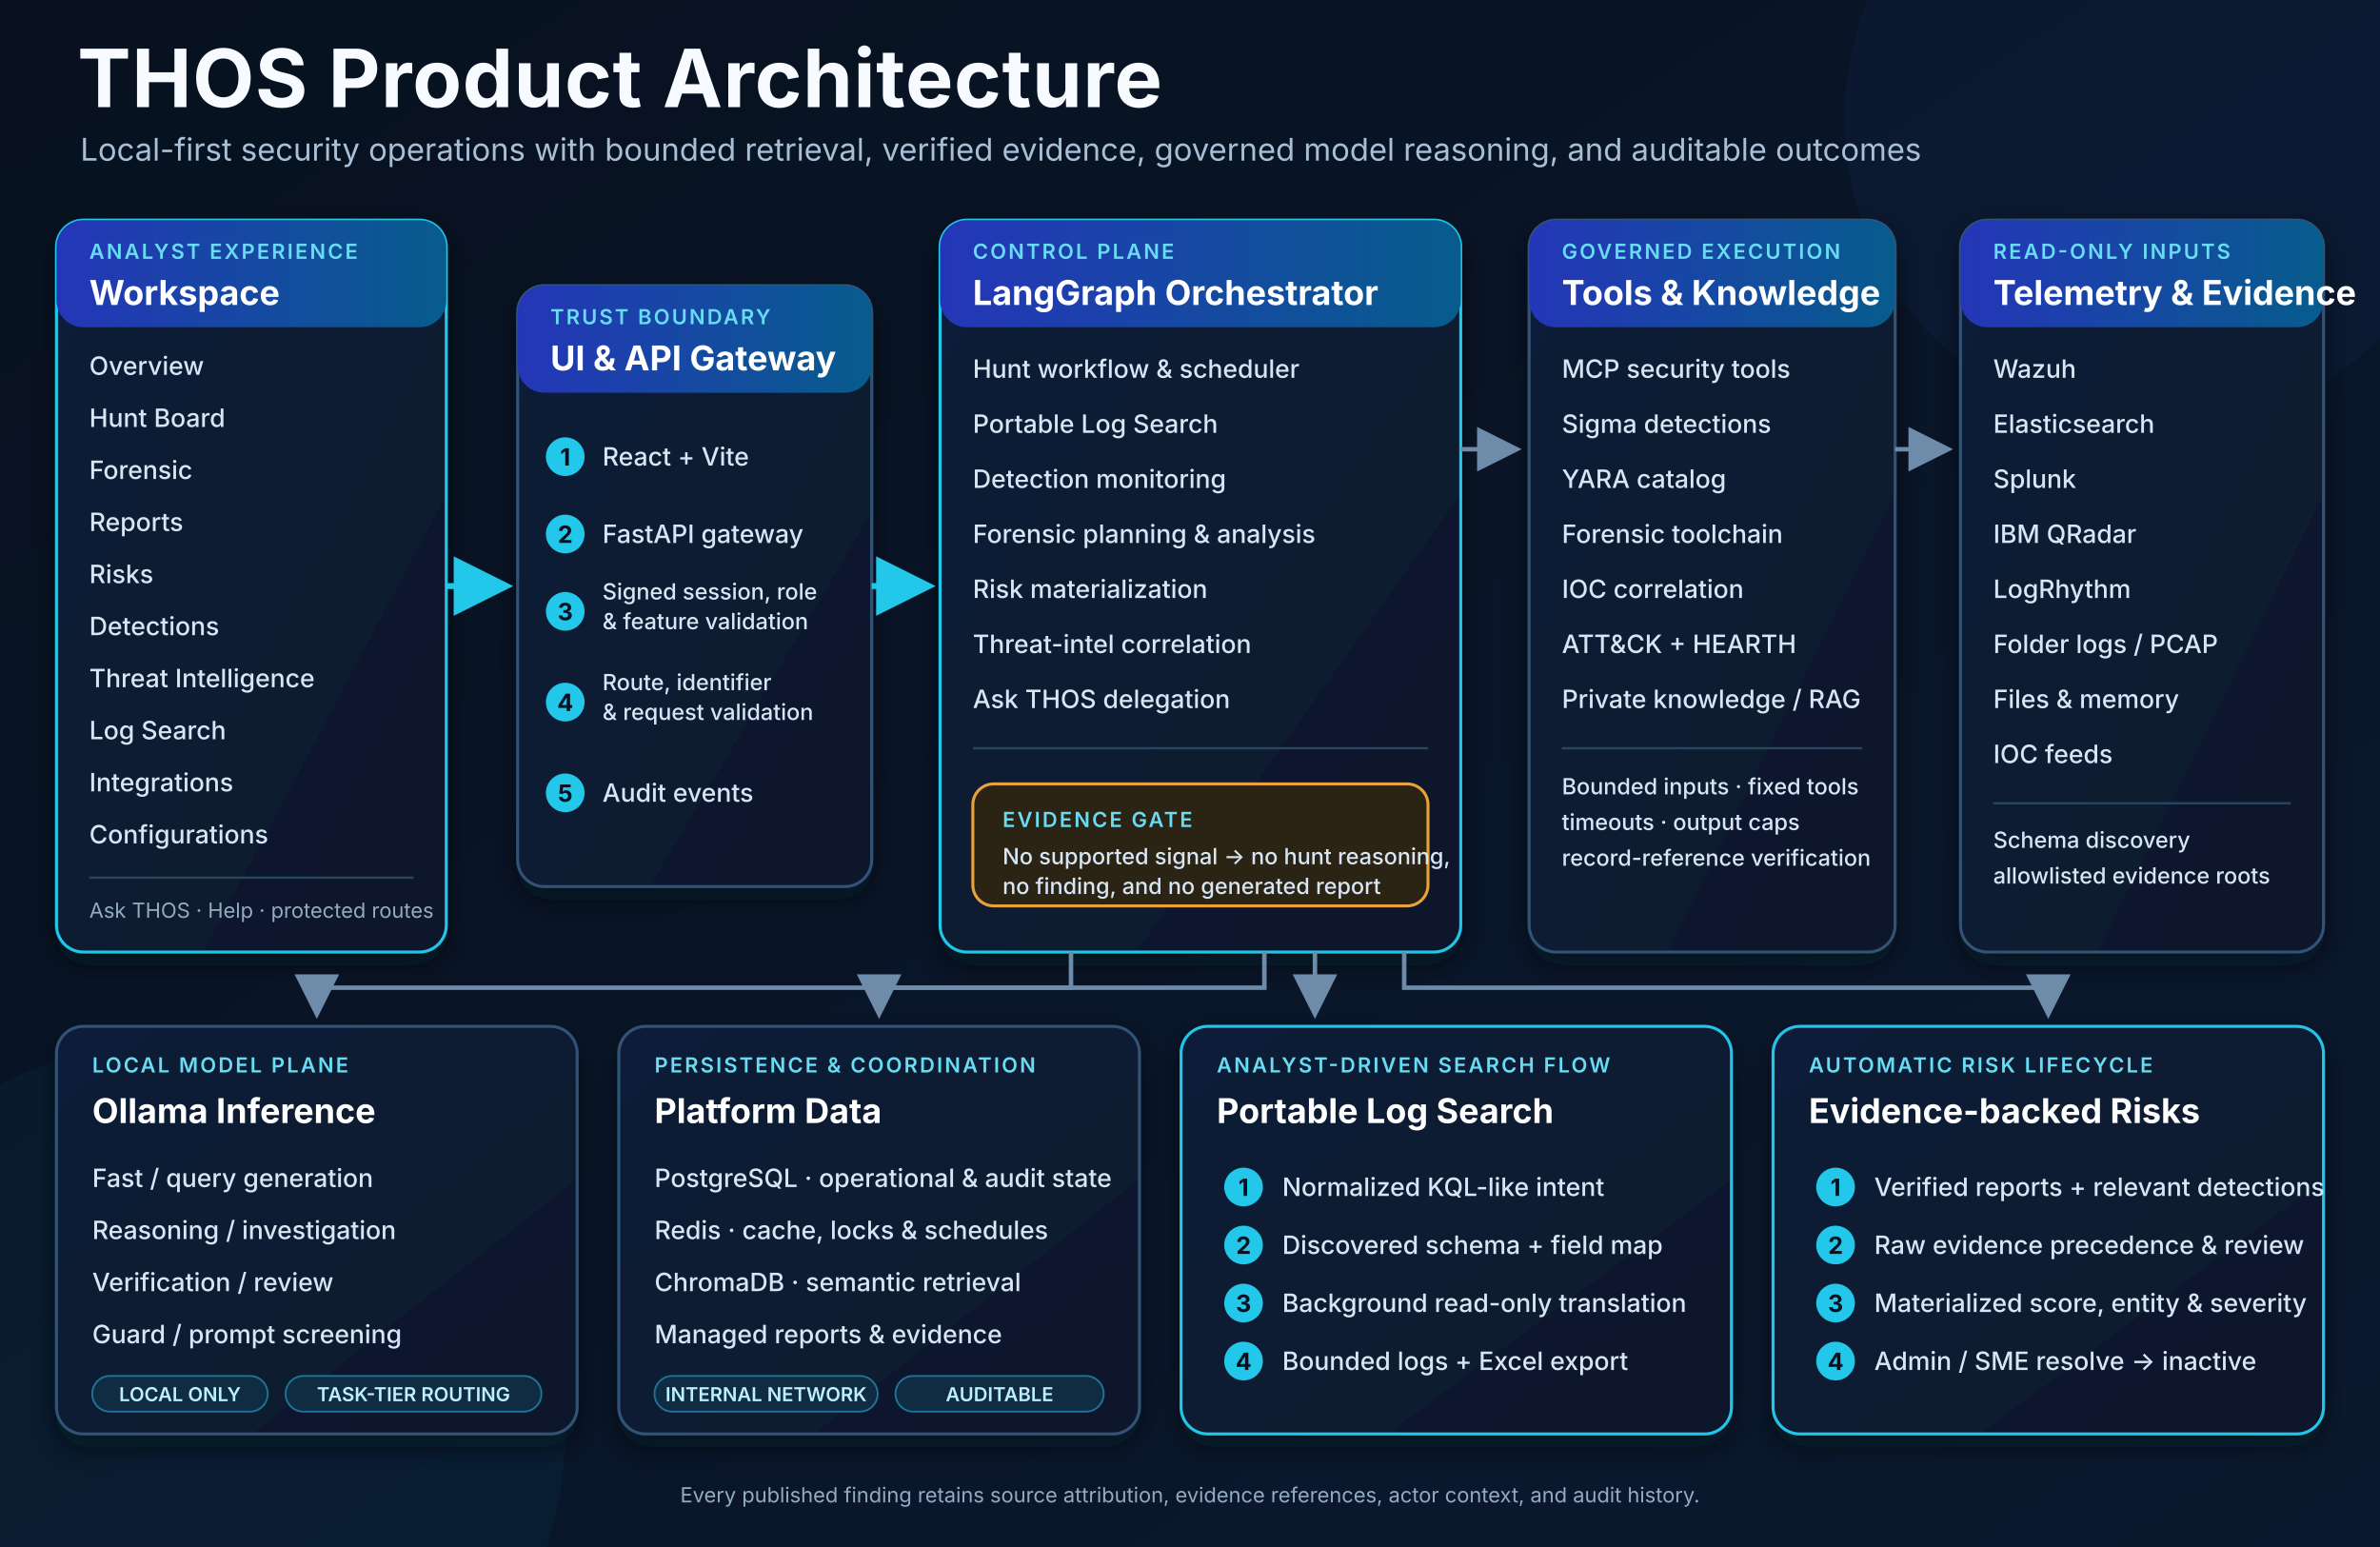
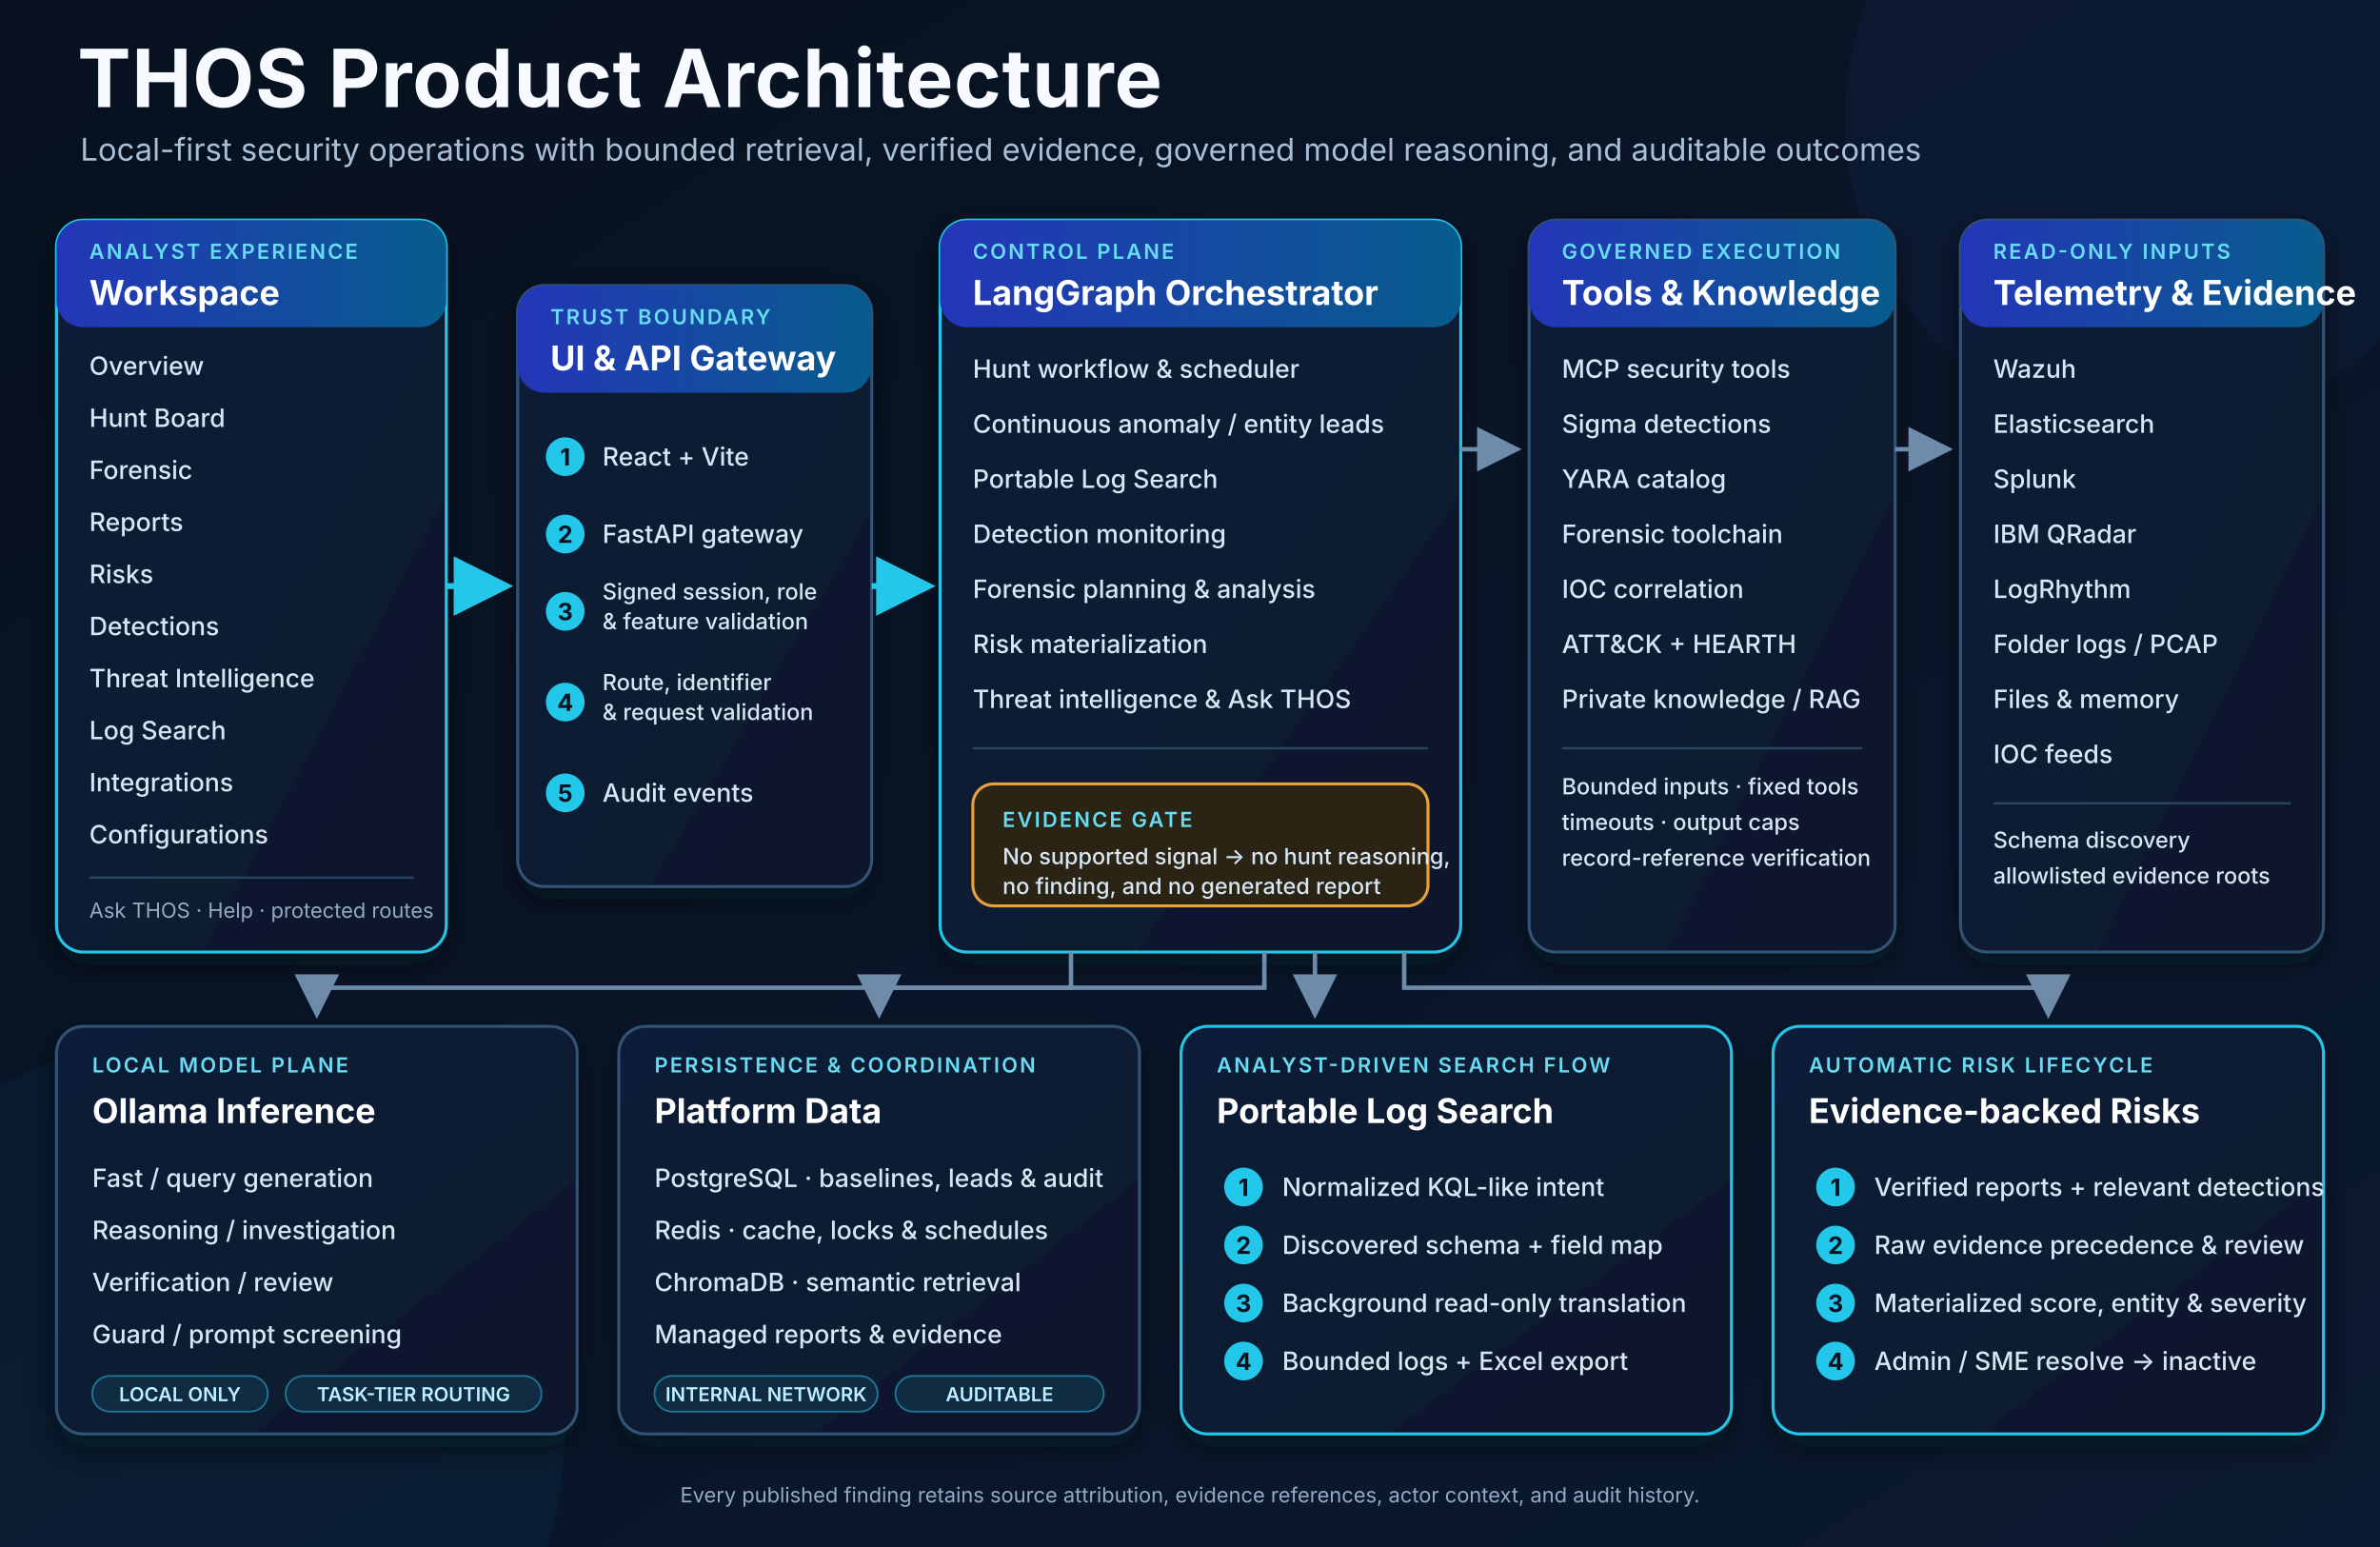
<svg xmlns="http://www.w3.org/2000/svg" width="1600" height="1040" viewBox="0 0 1600 1040" role="img" aria-labelledby="title description">
  <defs>
    <linearGradient id="background" x1="0" y1="0" x2="1" y2="1">
      <stop offset="0" stop-color="#07111f" />
      <stop offset="1" stop-color="#0b1930" />
    </linearGradient>
    <linearGradient id="header" x1="0" y1="0" x2="1" y2="0">
      <stop offset="0" stop-color="#2436b8" />
      <stop offset="1" stop-color="#075c8d" />
    </linearGradient>
    <linearGradient id="accentCard" x1="0" y1="0" x2="1" y2="1">
      <stop offset="0" stop-color="#111f38" />
      <stop offset="1" stop-color="#0b1729" />
    </linearGradient>
    <filter id="shadow" x="-20%" y="-20%" width="140%" height="140%">
      <feDropShadow dx="0" dy="8" stdDeviation="9" flood-color="#000814" flood-opacity="0.55" />
    </filter>
    <marker id="arrow" markerWidth="10" markerHeight="10" refX="8" refY="5" orient="auto" markerUnits="strokeWidth">
      <path d="M0,0 L10,5 L0,10 Z" fill="#23c7ea" />
    </marker>
    <marker id="arrowMuted" markerWidth="10" markerHeight="10" refX="8" refY="5" orient="auto" markerUnits="strokeWidth">
      <path d="M0,0 L10,5 L0,10 Z" fill="#6e8baa" />
    </marker>
    <style>
      .title { font: 700 54px Inter, Segoe UI, Arial, sans-serif; fill: #f7fbff; letter-spacing: 0.5px; }
      .subtitle { font: 400 21px Inter, Segoe UI, Arial, sans-serif; fill: #a8bfd6; }
      .card { fill: url(#accentCard); stroke: #315274; stroke-width: 2; rx: 18; filter: url(#shadow); }
      .card-accent { stroke: #22c6e8; }
      .card-title { font: 700 23px Inter, Segoe UI, Arial, sans-serif; fill: #ffffff; }
      .card-kicker { font: 600 14px Inter, Segoe UI, Arial, sans-serif; fill: #68dcf3; letter-spacing: 1.4px; }
      .item { font: 500 17px Inter, Segoe UI, Arial, sans-serif; fill: #d7e6f4; }
      .item-small { font: 500 15px Inter, Segoe UI, Arial, sans-serif; fill: #d7e6f4; }
      .muted { font: 400 14px Inter, Segoe UI, Arial, sans-serif; fill: #93abc2; }
      .number { font: 700 16px Inter, Segoe UI, Arial, sans-serif; fill: #06121f; text-anchor: middle; dominant-baseline: middle; }
      .flow { stroke: #23c7ea; stroke-width: 4; fill: none; marker-end: url(#arrow); }
      .flow-bi { stroke: #6e8baa; stroke-width: 3; fill: none; marker-end: url(#arrowMuted); }
      .divider { stroke: #294660; stroke-width: 1.5; }
      .pill { fill: #102c42; stroke: #1f7597; stroke-width: 1.2; rx: 12; }
      .pill-text { font: 600 13px Inter, Segoe UI, Arial, sans-serif; fill: #bcefff; text-anchor: middle; }
    </style>
  </defs>
  <rect width="1600" height="1040" fill="url(#background)" />
  <circle cx="1450" cy="80" r="210" fill="#14346d" opacity="0.14" />
  <circle cx="120" cy="960" r="260" fill="#08789c" opacity="0.08" />
  <text x="52" y="72" class="title">THOS Product Architecture</text>
  <text x="54" y="108" class="subtitle">Local-first security operations with bounded retrieval, verified evidence, governed model reasoning, and auditable outcomes</text>
  <rect x="38" y="148" width="262" height="492" class="card card-accent" />
  <rect x="38" y="148" width="262" height="72" rx="18" fill="url(#header)" />
  <text x="60" y="174" class="card-kicker">ANALYST EXPERIENCE</text>
  <text x="60" y="205" class="card-title">Workspace</text>
  <text x="60" y="252" class="item">Overview</text>
  <text x="60" y="287" class="item">Hunt Board</text>
  <text x="60" y="322" class="item">Forensic</text>
  <text x="60" y="357" class="item">Reports</text>
  <text x="60" y="392" class="item">Risks</text>
  <text x="60" y="427" class="item">Detections</text>
  <text x="60" y="462" class="item">Threat Intelligence</text>
  <text x="60" y="497" class="item">Log Search</text>
  <text x="60" y="532" class="item">Integrations</text>
  <text x="60" y="567" class="item">Configurations</text>
  <line x1="60" y1="590" x2="278" y2="590" class="divider" />
  <text x="60" y="617" class="muted">Ask THOS · Help · protected routes</text>
  <rect x="348" y="192" width="238" height="404" class="card" />
  <rect x="348" y="192" width="238" height="72" rx="18" fill="url(#header)" />
  <text x="370" y="218" class="card-kicker">TRUST BOUNDARY</text>
  <text x="370" y="249" class="card-title">UI &amp; API Gateway</text>
  <circle cx="380" cy="307" r="13" fill="#23c7ea" />
  <text x="380" y="307" class="number">1</text>
  <text x="405" y="313" class="item">React + Vite</text>
  <circle cx="380" cy="359" r="13" fill="#23c7ea" />
  <text x="380" y="359" class="number">2</text>
  <text x="405" y="365" class="item">FastAPI gateway</text>
  <circle cx="380" cy="411" r="13" fill="#23c7ea" />
  <text x="380" y="411" class="number">3</text>
  <text x="405" y="403" class="item-small">Signed session, role</text>
  <text x="405" y="423" class="item-small">&amp; feature validation</text>
  <circle cx="380" cy="472" r="13" fill="#23c7ea" />
  <text x="380" y="472" class="number">4</text>
  <text x="405" y="464" class="item-small">Route, identifier</text>
  <text x="405" y="484" class="item-small">&amp; request validation</text>
  <circle cx="380" cy="533" r="13" fill="#23c7ea" />
  <text x="380" y="533" class="number">5</text>
  <text x="405" y="539" class="item">Audit events</text>
  <rect x="632" y="148" width="350" height="492" class="card card-accent" />
  <rect x="632" y="148" width="350" height="72" rx="18" fill="url(#header)" />
  <text x="654" y="174" class="card-kicker">CONTROL PLANE</text>
  <text x="654" y="205" class="card-title">LangGraph Orchestrator</text>
  <text x="654" y="254" class="item">Hunt workflow &amp; scheduler</text>
-   <text x="654" y="291" class="item">Portable Log Search</text>
-   <text x="654" y="328" class="item">Detection monitoring</text>
-   <text x="654" y="365" class="item">Forensic planning &amp; analysis</text>
-   <text x="654" y="402" class="item">Risk materialization</text>
-   <text x="654" y="439" class="item">Threat-intel correlation</text>
-   <text x="654" y="476" class="item">Ask THOS delegation</text>
+   <text x="654" y="291" class="item">Continuous anomaly / entity leads</text>
+   <text x="654" y="328" class="item">Portable Log Search</text>
+   <text x="654" y="365" class="item">Detection monitoring</text>
+   <text x="654" y="402" class="item">Forensic planning &amp; analysis</text>
+   <text x="654" y="439" class="item">Risk materialization</text>
+   <text x="654" y="476" class="item">Threat intelligence &amp; Ask THOS</text>
  <line x1="654" y1="503" x2="960" y2="503" class="divider" />
  <rect x="654" y="527" width="306" height="82" rx="14" fill="#2b2414" stroke="#e9a23b" stroke-width="2" />
  <text x="674" y="556" class="card-kicker" fill="#ffd18b">EVIDENCE GATE</text>
  <text x="674" y="581" class="item-small">No supported signal → no hunt reasoning,</text>
  <text x="674" y="601" class="item-small">no finding, and no generated report</text>
  <rect x="1028" y="148" width="246" height="492" class="card" />
  <rect x="1028" y="148" width="246" height="72" rx="18" fill="url(#header)" />
  <text x="1050" y="174" class="card-kicker">GOVERNED EXECUTION</text>
  <text x="1050" y="205" class="card-title">Tools &amp; Knowledge</text>
  <text x="1050" y="254" class="item">MCP security tools</text>
  <text x="1050" y="291" class="item">Sigma detections</text>
  <text x="1050" y="328" class="item">YARA catalog</text>
  <text x="1050" y="365" class="item">Forensic toolchain</text>
  <text x="1050" y="402" class="item">IOC correlation</text>
  <text x="1050" y="439" class="item">ATT&amp;CK + HEARTH</text>
  <text x="1050" y="476" class="item">Private knowledge / RAG</text>
  <line x1="1050" y1="503" x2="1252" y2="503" class="divider" />
  <text x="1050" y="534" class="item-small">Bounded inputs · fixed tools</text>
  <text x="1050" y="558" class="item-small">timeouts · output caps</text>
  <text x="1050" y="582" class="item-small">record-reference verification</text>
  <rect x="1318" y="148" width="244" height="492" class="card" />
  <rect x="1318" y="148" width="244" height="72" rx="18" fill="url(#header)" />
  <text x="1340" y="174" class="card-kicker">READ-ONLY INPUTS</text>
  <text x="1340" y="205" class="card-title">Telemetry &amp; Evidence</text>
  <text x="1340" y="254" class="item">Wazuh</text>
  <text x="1340" y="291" class="item">Elasticsearch</text>
  <text x="1340" y="328" class="item">Splunk</text>
  <text x="1340" y="365" class="item">IBM QRadar</text>
  <text x="1340" y="402" class="item">LogRhythm</text>
  <text x="1340" y="439" class="item">Folder logs / PCAP</text>
  <text x="1340" y="476" class="item">Files &amp; memory</text>
  <text x="1340" y="513" class="item">IOC feeds</text>
  <line x1="1340" y1="540" x2="1540" y2="540" class="divider" />
  <text x="1340" y="570" class="item-small">Schema discovery</text>
  <text x="1340" y="594" class="item-small">allowlisted evidence roots</text>
  <path d="M300 394 H337" class="flow" />
  <path d="M586 394 H621" class="flow" />
  <path d="M982 302 H1017" class="flow-bi" />
  <path d="M1274 302 H1307" class="flow-bi" />
  <rect x="38" y="690" width="350" height="274" class="card" />
  <text x="62" y="721" class="card-kicker">LOCAL MODEL PLANE</text>
  <text x="62" y="755" class="card-title">Ollama Inference</text>
  <text x="62" y="798" class="item">Fast / query generation</text>
  <text x="62" y="833" class="item">Reasoning / investigation</text>
  <text x="62" y="868" class="item">Verification / review</text>
  <text x="62" y="903" class="item">Guard / prompt screening</text>
  <rect x="62" y="925" width="118" height="24" class="pill" />
  <text x="121" y="942" class="pill-text">LOCAL ONLY</text>
  <rect x="192" y="925" width="172" height="24" class="pill" />
  <text x="278" y="942" class="pill-text">TASK-TIER ROUTING</text>
  <rect x="416" y="690" width="350" height="274" class="card" />
  <text x="440" y="721" class="card-kicker">PERSISTENCE &amp; COORDINATION</text>
  <text x="440" y="755" class="card-title">Platform Data</text>
-   <text x="440" y="798" class="item">PostgreSQL · operational &amp; audit state</text>
+   <text x="440" y="798" class="item">PostgreSQL · baselines, leads &amp; audit</text>
  <text x="440" y="833" class="item">Redis · cache, locks &amp; schedules</text>
  <text x="440" y="868" class="item">ChromaDB · semantic retrieval</text>
  <text x="440" y="903" class="item">Managed reports &amp; evidence</text>
  <rect x="440" y="925" width="150" height="24" class="pill" />
  <text x="515" y="942" class="pill-text">INTERNAL NETWORK</text>
  <rect x="602" y="925" width="140" height="24" class="pill" />
  <text x="672" y="942" class="pill-text">AUDITABLE</text>
  <rect x="794" y="690" width="370" height="274" class="card card-accent" />
  <text x="818" y="721" class="card-kicker">ANALYST-DRIVEN SEARCH FLOW</text>
  <text x="818" y="755" class="card-title">Portable Log Search</text>
  <circle cx="836" cy="798" r="13" fill="#23c7ea" />
  <text x="836" y="798" class="number">1</text>
  <text x="862" y="804" class="item">Normalized KQL-like intent</text>
  <circle cx="836" cy="837" r="13" fill="#23c7ea" />
  <text x="836" y="837" class="number">2</text>
  <text x="862" y="843" class="item">Discovered schema + field map</text>
  <circle cx="836" cy="876" r="13" fill="#23c7ea" />
  <text x="836" y="876" class="number">3</text>
  <text x="862" y="882" class="item">Background read-only translation</text>
  <circle cx="836" cy="915" r="13" fill="#23c7ea" />
  <text x="836" y="915" class="number">4</text>
  <text x="862" y="921" class="item">Bounded logs + Excel export</text>
  <rect x="1192" y="690" width="370" height="274" class="card card-accent" />
  <text x="1216" y="721" class="card-kicker">AUTOMATIC RISK LIFECYCLE</text>
  <text x="1216" y="755" class="card-title">Evidence-backed Risks</text>
  <circle cx="1234" cy="798" r="13" fill="#23c7ea" />
  <text x="1234" y="798" class="number">1</text>
  <text x="1260" y="804" class="item">Verified reports + relevant detections</text>
  <circle cx="1234" cy="837" r="13" fill="#23c7ea" />
  <text x="1234" y="837" class="number">2</text>
  <text x="1260" y="843" class="item">Raw evidence precedence &amp; review</text>
  <circle cx="1234" cy="876" r="13" fill="#23c7ea" />
  <text x="1234" y="876" class="number">3</text>
  <text x="1260" y="882" class="item">Materialized score, entity &amp; severity</text>
  <circle cx="1234" cy="915" r="13" fill="#23c7ea" />
  <text x="1234" y="915" class="number">4</text>
  <text x="1260" y="921" class="item">Admin / SME resolve → inactive</text>
  <path d="M720 640 V664 H213 V679" class="flow-bi" />
  <path d="M850 640 V664 H591 V679" class="flow-bi" />
  <path d="M884 640 V679" class="flow-bi" />
  <path d="M944 640 V664 H1377 V679" class="flow-bi" />
  <text x="800" y="1010" text-anchor="middle" class="muted">Every published finding retains source attribution, evidence references, actor context, and audit history.</text>
</svg>
